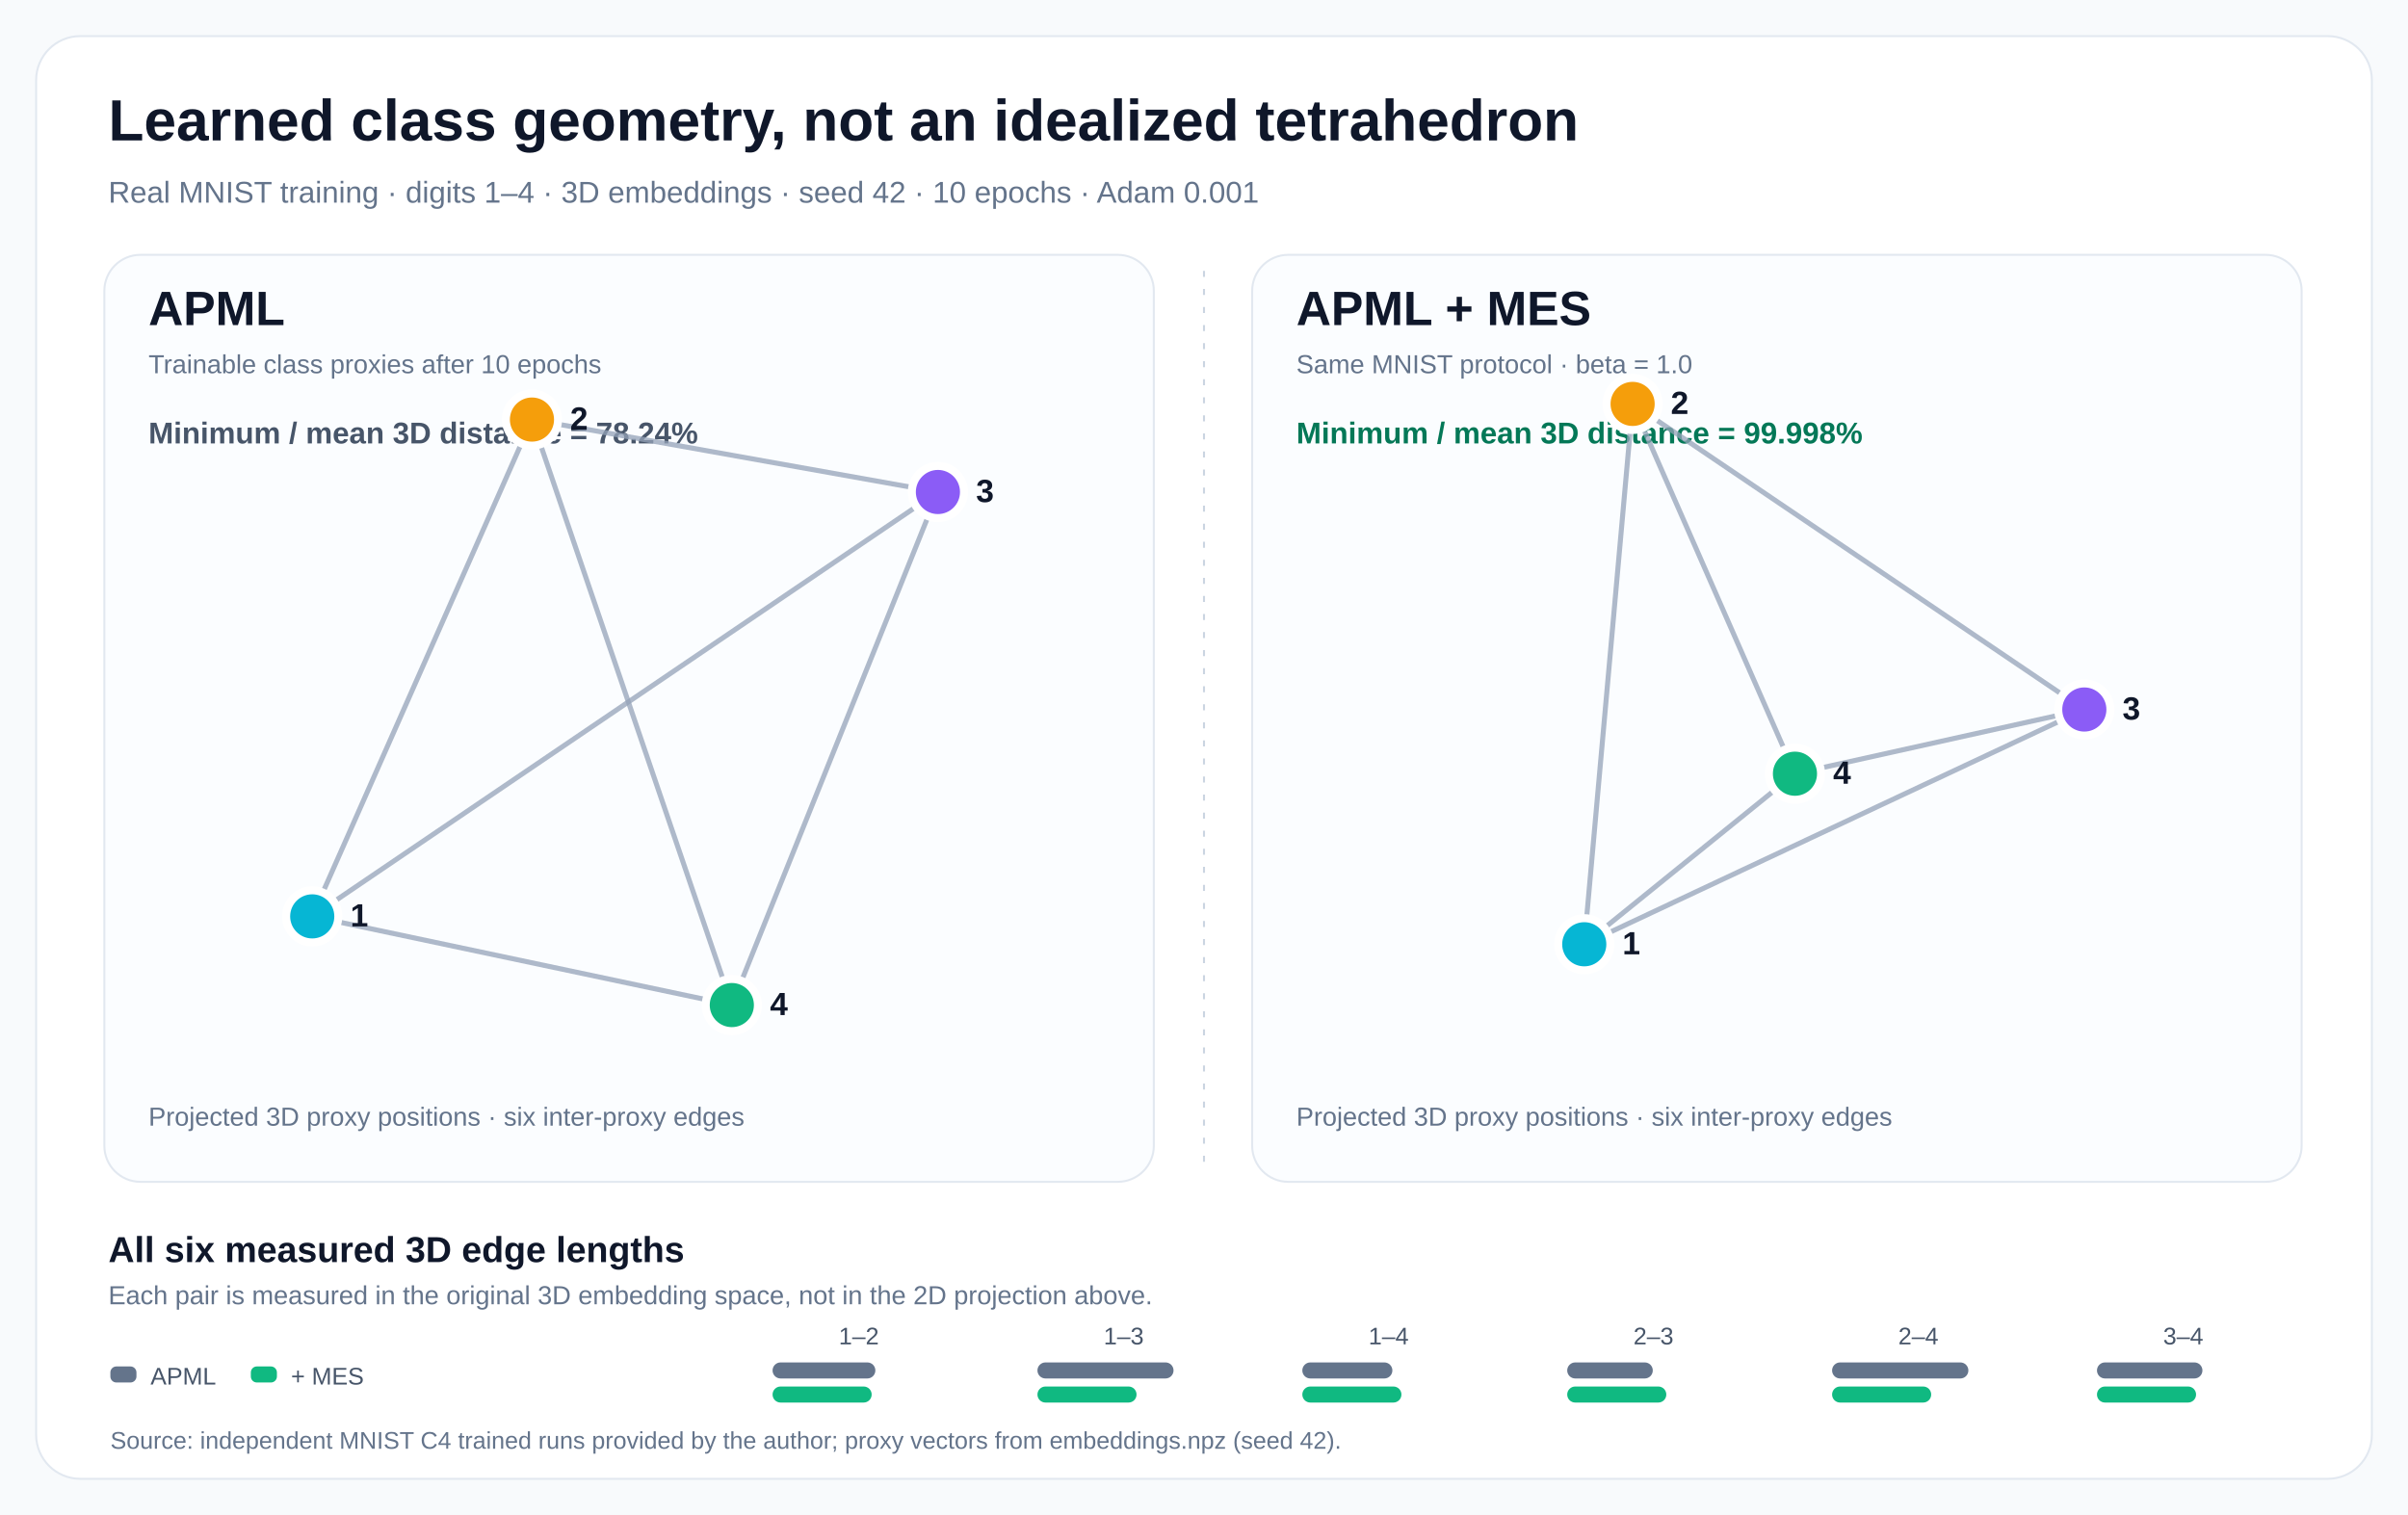
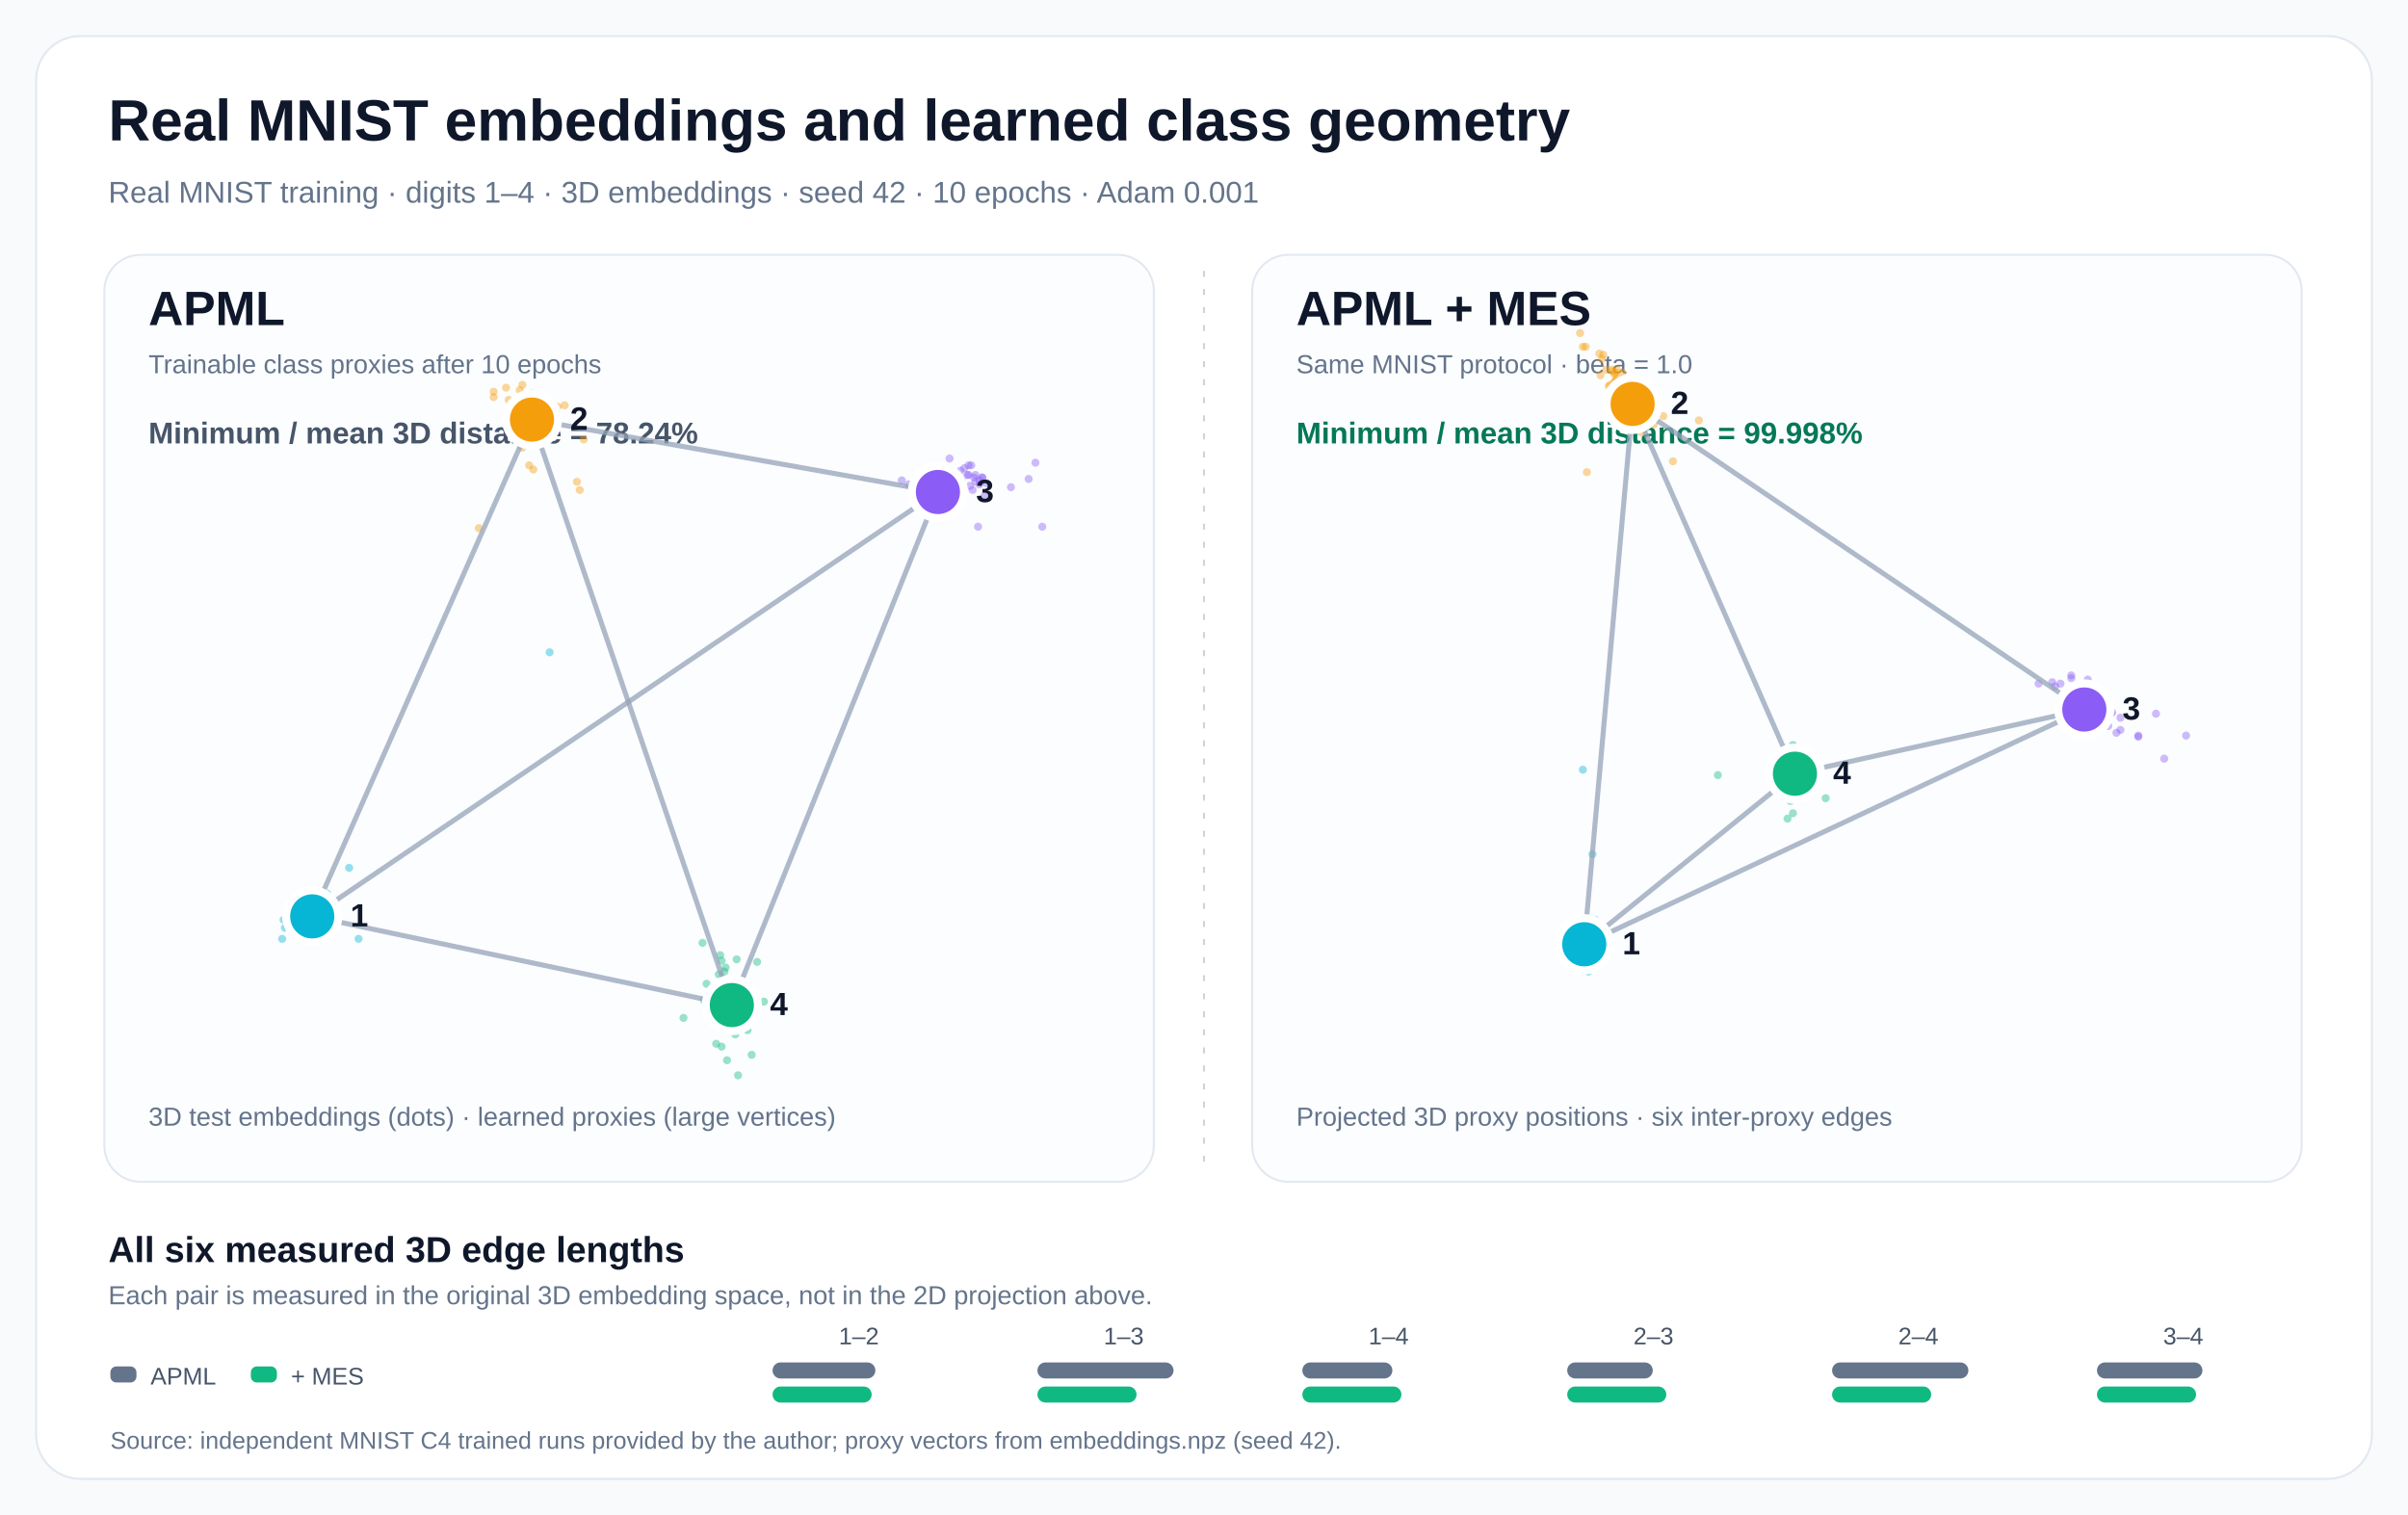
<svg xmlns="http://www.w3.org/2000/svg" viewBox="0 0 1200 755" role="img" aria-label="Real trained class-proxy geometry: APML versus APML plus MES on MNIST digits 1 to 4, seed 42">
  <rect width="1200" height="755" fill="#F8FAFC" />
  <rect x="18" y="18" width="1164" height="719" rx="22" fill="#FFFFFF" stroke="#E2E8F0" />
-   <text x="54" y="70" font-family="Arial,sans-serif" font-size="29" font-weight="700" fill="#0F172A">Learned class geometry, not an idealized tetrahedron</text>
+   <text x="54" y="70" font-family="Arial,sans-serif" font-size="29" font-weight="700" fill="#0F172A">Real MNIST embeddings and learned class geometry</text>
  <text x="54" y="101" font-family="Arial,sans-serif" font-size="15" fill="#64748B">Real MNIST training · digits 1–4 · 3D embeddings · seed 42 · 10 epochs · Adam 0.001</text>
  <rect x="52" y="127" width="523" height="462" rx="18" fill="#FBFDFF" stroke="#E2E8F0" />
  <text x="74" y="162" font-family="Arial,sans-serif" font-size="24" font-weight="700" fill="#0F172A">APML</text>
  <text x="74" y="186" font-family="Arial,sans-serif" font-size="13" fill="#64748B">Trainable class proxies after 10 epochs</text>
  <text x="74" y="221" font-family="Arial,sans-serif" font-size="15" font-weight="700" fill="#475569">Minimum / mean 3D distance = 78.24%</text>
+   <circle cx="157.0" cy="455.0" r="2.0" fill="#06B6D4" opacity=".42" />
+   <circle cx="151.5" cy="466.5" r="2.0" fill="#06B6D4" opacity=".42" />
+   <circle cx="155.6" cy="460.4" r="2.0" fill="#06B6D4" opacity=".42" />
+   <circle cx="159.7" cy="459.7" r="2.0" fill="#06B6D4" opacity=".42" />
+   <circle cx="154.9" cy="468.6" r="2.0" fill="#06B6D4" opacity=".42" />
+   <circle cx="151.5" cy="458.4" r="2.0" fill="#06B6D4" opacity=".42" />
+   <circle cx="154.2" cy="450.9" r="2.0" fill="#06B6D4" opacity=".42" />
+   <circle cx="142.0" cy="462.4" r="2.0" fill="#06B6D4" opacity=".42" />
+   <circle cx="161.7" cy="456.3" r="2.0" fill="#06B6D4" opacity=".42" />
+   <circle cx="162.4" cy="452.2" r="2.0" fill="#06B6D4" opacity=".42" />
+   <circle cx="152.9" cy="455.0" r="2.0" fill="#06B6D4" opacity=".42" />
+   <circle cx="149.5" cy="451.6" r="2.0" fill="#06B6D4" opacity=".42" />
+   <circle cx="151.5" cy="457.0" r="2.0" fill="#06B6D4" opacity=".42" />
+   <circle cx="158.3" cy="450.2" r="2.0" fill="#06B6D4" opacity=".42" />
+   <circle cx="153.6" cy="458.4" r="2.0" fill="#06B6D4" opacity=".42" />
+   <circle cx="152.2" cy="460.4" r="2.0" fill="#06B6D4" opacity=".42" />
+   <circle cx="273.9" cy="325.1" r="2.0" fill="#06B6D4" opacity=".42" />
+   <circle cx="153.6" cy="451.6" r="2.0" fill="#06B6D4" opacity=".42" />
+   <circle cx="156.3" cy="452.2" r="2.0" fill="#06B6D4" opacity=".42" />
+   <circle cx="146.8" cy="455.6" r="2.0" fill="#06B6D4" opacity=".42" />
+   <circle cx="151.5" cy="458.4" r="2.0" fill="#06B6D4" opacity=".42" />
+   <circle cx="160.4" cy="452.9" r="2.0" fill="#06B6D4" opacity=".42" />
+   <circle cx="143.4" cy="461.8" r="2.0" fill="#06B6D4" opacity=".42" />
+   <circle cx="149.5" cy="459.0" r="2.0" fill="#06B6D4" opacity=".42" />
+   <circle cx="174.0" cy="432.5" r="2.0" fill="#06B6D4" opacity=".42" />
+   <circle cx="152.2" cy="460.4" r="2.0" fill="#06B6D4" opacity=".42" />
+   <circle cx="163.1" cy="459.7" r="2.0" fill="#06B6D4" opacity=".42" />
+   <circle cx="155.6" cy="452.9" r="2.0" fill="#06B6D4" opacity=".42" />
+   <circle cx="140.6" cy="467.9" r="2.0" fill="#06B6D4" opacity=".42" />
+   <circle cx="144.7" cy="455.0" r="2.0" fill="#06B6D4" opacity=".42" />
+   <circle cx="152.9" cy="466.5" r="2.0" fill="#06B6D4" opacity=".42" />
+   <circle cx="158.3" cy="450.2" r="2.0" fill="#06B6D4" opacity=".42" />
+   <circle cx="141.3" cy="458.4" r="2.0" fill="#06B6D4" opacity=".42" />
+   <circle cx="151.5" cy="459.0" r="2.0" fill="#06B6D4" opacity=".42" />
+   <circle cx="157.0" cy="455.6" r="2.0" fill="#06B6D4" opacity=".42" />
+   <circle cx="150.8" cy="458.4" r="2.0" fill="#06B6D4" opacity=".42" />
+   <circle cx="156.3" cy="467.2" r="2.0" fill="#06B6D4" opacity=".42" />
+   <circle cx="157.6" cy="447.5" r="2.0" fill="#06B6D4" opacity=".42" />
+   <circle cx="151.5" cy="461.8" r="2.0" fill="#06B6D4" opacity=".42" />
+   <circle cx="158.3" cy="457.7" r="2.0" fill="#06B6D4" opacity=".42" />
+   <circle cx="161.0" cy="452.9" r="2.0" fill="#06B6D4" opacity=".42" />
+   <circle cx="164.4" cy="460.4" r="2.0" fill="#06B6D4" opacity=".42" />
+   <circle cx="156.3" cy="459.0" r="2.0" fill="#06B6D4" opacity=".42" />
+   <circle cx="163.1" cy="445.4" r="2.0" fill="#06B6D4" opacity=".42" />
+   <circle cx="178.7" cy="467.9" r="2.0" fill="#06B6D4" opacity=".42" />
+   <circle cx="154.9" cy="455.6" r="2.0" fill="#06B6D4" opacity=".42" />
+   <circle cx="161.0" cy="455.0" r="2.0" fill="#06B6D4" opacity=".42" />
+   <circle cx="158.3" cy="459.7" r="2.0" fill="#06B6D4" opacity=".42" />
+   <circle cx="148.8" cy="463.1" r="2.0" fill="#06B6D4" opacity=".42" />
+   <circle cx="156.3" cy="458.4" r="2.0" fill="#06B6D4" opacity=".42" />
+   <circle cx="146.8" cy="453.6" r="2.0" fill="#06B6D4" opacity=".42" />
+   <circle cx="161.7" cy="450.2" r="2.0" fill="#06B6D4" opacity=".42" />
+   <circle cx="162.4" cy="454.3" r="2.0" fill="#06B6D4" opacity=".42" />
+   <circle cx="167.8" cy="455.0" r="2.0" fill="#06B6D4" opacity=".42" />
+   <circle cx="157.6" cy="461.8" r="2.0" fill="#06B6D4" opacity=".42" />
+   <circle cx="263.0" cy="217.0" r="2.0" fill="#F59E0B" opacity=".42" />
+   <circle cx="258.3" cy="202.0" r="2.0" fill="#F59E0B" opacity=".42" />
+   <circle cx="269.8" cy="210.2" r="2.0" fill="#F59E0B" opacity=".42" />
+   <circle cx="260.3" cy="204.7" r="2.0" fill="#F59E0B" opacity=".42" />
+   <circle cx="269.8" cy="202.7" r="2.0" fill="#F59E0B" opacity=".42" />
+   <circle cx="270.5" cy="203.4" r="2.0" fill="#F59E0B" opacity=".42" />
+   <circle cx="253.5" cy="199.3" r="2.0" fill="#F59E0B" opacity=".42" />
+   <circle cx="265.8" cy="209.5" r="2.0" fill="#F59E0B" opacity=".42" />
+   <circle cx="266.4" cy="205.4" r="2.0" fill="#F59E0B" opacity=".42" />
+   <circle cx="269.8" cy="208.1" r="2.0" fill="#F59E0B" opacity=".42" />
+   <circle cx="278.0" cy="202.7" r="2.0" fill="#F59E0B" opacity=".42" />
+   <circle cx="272.6" cy="212.9" r="2.0" fill="#F59E0B" opacity=".42" />
+   <circle cx="267.8" cy="208.8" r="2.0" fill="#F59E0B" opacity=".42" />
+   <circle cx="259.0" cy="212.9" r="2.0" fill="#F59E0B" opacity=".42" />
+   <circle cx="263.7" cy="231.9" r="2.0" fill="#F59E0B" opacity=".42" />
+   <circle cx="265.1" cy="195.9" r="2.0" fill="#F59E0B" opacity=".42" />
+   <circle cx="260.3" cy="191.8" r="2.0" fill="#F59E0B" opacity=".42" />
+   <circle cx="269.2" cy="211.5" r="2.0" fill="#F59E0B" opacity=".42" />
+   <circle cx="252.2" cy="207.4" r="2.0" fill="#F59E0B" opacity=".42" />
+   <circle cx="267.1" cy="212.2" r="2.0" fill="#F59E0B" opacity=".42" />
+   <circle cx="268.5" cy="208.8" r="2.0" fill="#F59E0B" opacity=".42" />
+   <circle cx="275.3" cy="217.0" r="2.0" fill="#F59E0B" opacity=".42" />
+   <circle cx="261.7" cy="206.1" r="2.0" fill="#F59E0B" opacity=".42" />
+   <circle cx="290.9" cy="219.0" r="2.0" fill="#F59E0B" opacity=".42" />
+   <circle cx="270.5" cy="204.7" r="2.0" fill="#F59E0B" opacity=".42" />
+   <circle cx="260.3" cy="223.1" r="2.0" fill="#F59E0B" opacity=".42" />
+   <circle cx="271.9" cy="216.3" r="2.0" fill="#F59E0B" opacity=".42" />
+   <circle cx="238.6" cy="263.2" r="2.0" fill="#F59E0B" opacity=".42" />
+   <circle cx="265.1" cy="202.0" r="2.0" fill="#F59E0B" opacity=".42" />
+   <circle cx="269.2" cy="210.8" r="2.0" fill="#F59E0B" opacity=".42" />
+   <circle cx="273.2" cy="210.8" r="2.0" fill="#F59E0B" opacity=".42" />
+   <circle cx="257.6" cy="203.4" r="2.0" fill="#F59E0B" opacity=".42" />
+   <circle cx="287.5" cy="240.1" r="2.0" fill="#F59E0B" opacity=".42" />
+   <circle cx="259.6" cy="206.8" r="2.0" fill="#F59E0B" opacity=".42" />
+   <circle cx="263.7" cy="202.0" r="2.0" fill="#F59E0B" opacity=".42" />
+   <circle cx="267.8" cy="214.2" r="2.0" fill="#F59E0B" opacity=".42" />
+   <circle cx="253.5" cy="204.7" r="2.0" fill="#F59E0B" opacity=".42" />
+   <circle cx="267.8" cy="210.8" r="2.0" fill="#F59E0B" opacity=".42" />
+   <circle cx="270.5" cy="204.7" r="2.0" fill="#F59E0B" opacity=".42" />
+   <circle cx="268.5" cy="206.8" r="2.0" fill="#F59E0B" opacity=".42" />
+   <circle cx="246.0" cy="197.9" r="2.0" fill="#F59E0B" opacity=".42" />
+   <circle cx="265.1" cy="216.3" r="2.0" fill="#F59E0B" opacity=".42" />
+   <circle cx="259.6" cy="201.3" r="2.0" fill="#F59E0B" opacity=".42" />
+   <circle cx="267.1" cy="206.8" r="2.0" fill="#F59E0B" opacity=".42" />
+   <circle cx="261.7" cy="204.7" r="2.0" fill="#F59E0B" opacity=".42" />
+   <circle cx="281.4" cy="202.0" r="2.0" fill="#F59E0B" opacity=".42" />
+   <circle cx="261.0" cy="205.4" r="2.0" fill="#F59E0B" opacity=".42" />
+   <circle cx="288.9" cy="244.2" r="2.0" fill="#F59E0B" opacity=".42" />
+   <circle cx="259.0" cy="194.5" r="2.0" fill="#F59E0B" opacity=".42" />
+   <circle cx="246.0" cy="195.2" r="2.0" fill="#F59E0B" opacity=".42" />
+   <circle cx="252.2" cy="193.2" r="2.0" fill="#F59E0B" opacity=".42" />
+   <circle cx="263.0" cy="208.1" r="2.0" fill="#F59E0B" opacity=".42" />
+   <circle cx="256.9" cy="206.1" r="2.0" fill="#F59E0B" opacity=".42" />
+   <circle cx="265.8" cy="234.0" r="2.0" fill="#F59E0B" opacity=".42" />
+   <circle cx="269.2" cy="218.3" r="2.0" fill="#F59E0B" opacity=".42" />
+   <circle cx="474.5" cy="238.0" r="2.0" fill="#8B5CF6" opacity=".42" />
+   <circle cx="466.4" cy="241.4" r="2.0" fill="#8B5CF6" opacity=".42" />
+   <circle cx="473.2" cy="228.5" r="2.0" fill="#8B5CF6" opacity=".42" />
+   <circle cx="482.7" cy="236.7" r="2.0" fill="#8B5CF6" opacity=".42" />
+   <circle cx="461.6" cy="240.8" r="2.0" fill="#8B5CF6" opacity=".42" />
+   <circle cx="449.4" cy="239.4" r="2.0" fill="#8B5CF6" opacity=".42" />
+   <circle cx="475.9" cy="242.8" r="2.0" fill="#8B5CF6" opacity=".42" />
+   <circle cx="488.1" cy="239.4" r="2.0" fill="#8B5CF6" opacity=".42" />
+   <circle cx="471.1" cy="240.1" r="2.0" fill="#8B5CF6" opacity=".42" />
+   <circle cx="474.5" cy="244.2" r="2.0" fill="#8B5CF6" opacity=".42" />
+   <circle cx="479.3" cy="243.5" r="2.0" fill="#8B5CF6" opacity=".42" />
+   <circle cx="474.5" cy="244.8" r="2.0" fill="#8B5CF6" opacity=".42" />
+   <circle cx="480.6" cy="233.3" r="2.0" fill="#8B5CF6" opacity=".42" />
+   <circle cx="486.1" cy="240.1" r="2.0" fill="#8B5CF6" opacity=".42" />
+   <circle cx="484.0" cy="231.9" r="2.0" fill="#8B5CF6" opacity=".42" />
+   <circle cx="473.8" cy="244.8" r="2.0" fill="#8B5CF6" opacity=".42" />
+   <circle cx="471.1" cy="247.6" r="2.0" fill="#8B5CF6" opacity=".42" />
+   <circle cx="480.0" cy="245.5" r="2.0" fill="#8B5CF6" opacity=".42" />
+   <circle cx="467.0" cy="244.8" r="2.0" fill="#8B5CF6" opacity=".42" />
+   <circle cx="475.2" cy="242.1" r="2.0" fill="#8B5CF6" opacity=".42" />
+   <circle cx="474.5" cy="238.7" r="2.0" fill="#8B5CF6" opacity=".42" />
+   <circle cx="477.9" cy="240.8" r="2.0" fill="#8B5CF6" opacity=".42" />
+   <circle cx="484.7" cy="244.2" r="2.0" fill="#8B5CF6" opacity=".42" />
+   <circle cx="480.0" cy="242.8" r="2.0" fill="#8B5CF6" opacity=".42" />
+   <circle cx="475.2" cy="248.2" r="2.0" fill="#8B5CF6" opacity=".42" />
+   <circle cx="519.4" cy="262.5" r="2.0" fill="#8B5CF6" opacity=".42" />
+   <circle cx="478.6" cy="234.6" r="2.0" fill="#8B5CF6" opacity=".42" />
+   <circle cx="479.3" cy="239.4" r="2.0" fill="#8B5CF6" opacity=".42" />
+   <circle cx="512.6" cy="238.7" r="2.0" fill="#8B5CF6" opacity=".42" />
+   <circle cx="475.2" cy="244.8" r="2.0" fill="#8B5CF6" opacity=".42" />
+   <circle cx="487.4" cy="262.5" r="2.0" fill="#8B5CF6" opacity=".42" />
+   <circle cx="452.8" cy="241.4" r="2.0" fill="#8B5CF6" opacity=".42" />
+   <circle cx="475.9" cy="242.8" r="2.0" fill="#8B5CF6" opacity=".42" />
+   <circle cx="471.1" cy="243.5" r="2.0" fill="#8B5CF6" opacity=".42" />
+   <circle cx="476.6" cy="244.8" r="2.0" fill="#8B5CF6" opacity=".42" />
+   <circle cx="457.5" cy="247.6" r="2.0" fill="#8B5CF6" opacity=".42" />
+   <circle cx="490.8" cy="246.9" r="2.0" fill="#8B5CF6" opacity=".42" />
+   <circle cx="491.5" cy="240.8" r="2.0" fill="#8B5CF6" opacity=".42" />
+   <circle cx="486.1" cy="236.7" r="2.0" fill="#8B5CF6" opacity=".42" />
+   <circle cx="482.7" cy="231.9" r="2.0" fill="#8B5CF6" opacity=".42" />
+   <circle cx="489.5" cy="238.0" r="2.0" fill="#8B5CF6" opacity=".42" />
+   <circle cx="475.2" cy="243.5" r="2.0" fill="#8B5CF6" opacity=".42" />
+   <circle cx="485.4" cy="238.0" r="2.0" fill="#8B5CF6" opacity=".42" />
+   <circle cx="472.5" cy="240.8" r="2.0" fill="#8B5CF6" opacity=".42" />
+   <circle cx="516.0" cy="230.6" r="2.0" fill="#8B5CF6" opacity=".42" />
+   <circle cx="477.2" cy="240.1" r="2.0" fill="#8B5CF6" opacity=".42" />
+   <circle cx="488.1" cy="241.4" r="2.0" fill="#8B5CF6" opacity=".42" />
+   <circle cx="471.8" cy="248.2" r="2.0" fill="#8B5CF6" opacity=".42" />
+   <circle cx="483.4" cy="242.1" r="2.0" fill="#8B5CF6" opacity=".42" />
+   <circle cx="503.8" cy="242.8" r="2.0" fill="#8B5CF6" opacity=".42" />
+   <circle cx="477.9" cy="244.2" r="2.0" fill="#8B5CF6" opacity=".42" />
+   <circle cx="469.1" cy="236.0" r="2.0" fill="#8B5CF6" opacity=".42" />
+   <circle cx="482.0" cy="236.7" r="2.0" fill="#8B5CF6" opacity=".42" />
+   <circle cx="489.5" cy="238.0" r="2.0" fill="#8B5CF6" opacity=".42" />
+   <circle cx="479.3" cy="245.5" r="2.0" fill="#8B5CF6" opacity=".42" />
+   <circle cx="364.4" cy="505.3" r="2.0" fill="#10B981" opacity=".42" />
+   <circle cx="364.4" cy="510.7" r="2.0" fill="#10B981" opacity=".42" />
+   <circle cx="364.4" cy="506.0" r="2.0" fill="#10B981" opacity=".42" />
+   <circle cx="365.0" cy="494.4" r="2.0" fill="#10B981" opacity=".42" />
+   <circle cx="361.6" cy="506.0" r="2.0" fill="#10B981" opacity=".42" />
+   <circle cx="358.2" cy="499.2" r="2.0" fill="#10B981" opacity=".42" />
+   <circle cx="361.6" cy="482.2" r="2.0" fill="#10B981" opacity=".42" />
+   <circle cx="369.1" cy="512.1" r="2.0" fill="#10B981" opacity=".42" />
+   <circle cx="365.0" cy="506.6" r="2.0" fill="#10B981" opacity=".42" />
+   <circle cx="362.3" cy="512.1" r="2.0" fill="#10B981" opacity=".42" />
+   <circle cx="366.4" cy="515.5" r="2.0" fill="#10B981" opacity=".42" />
+   <circle cx="363.7" cy="511.4" r="2.0" fill="#10B981" opacity=".42" />
+   <circle cx="368.4" cy="506.0" r="2.0" fill="#10B981" opacity=".42" />
+   <circle cx="359.6" cy="521.6" r="2.0" fill="#10B981" opacity=".42" />
+   <circle cx="367.1" cy="499.8" r="2.0" fill="#10B981" opacity=".42" />
+   <circle cx="361.0" cy="501.9" r="2.0" fill="#10B981" opacity=".42" />
+   <circle cx="372.5" cy="513.4" r="2.0" fill="#10B981" opacity=".42" />
+   <circle cx="360.3" cy="492.4" r="2.0" fill="#10B981" opacity=".42" />
+   <circle cx="361.0" cy="489.6" r="2.0" fill="#10B981" opacity=".42" />
+   <circle cx="363.7" cy="502.6" r="2.0" fill="#10B981" opacity=".42" />
+   <circle cx="370.5" cy="506.0" r="2.0" fill="#10B981" opacity=".42" />
+   <circle cx="366.4" cy="513.4" r="2.0" fill="#10B981" opacity=".42" />
+   <circle cx="363.7" cy="504.6" r="2.0" fill="#10B981" opacity=".42" />
+   <circle cx="365.7" cy="499.8" r="2.0" fill="#10B981" opacity=".42" />
+   <circle cx="356.9" cy="520.2" r="2.0" fill="#10B981" opacity=".42" />
+   <circle cx="369.1" cy="507.3" r="2.0" fill="#10B981" opacity=".42" />
+   <circle cx="367.8" cy="506.6" r="2.0" fill="#10B981" opacity=".42" />
+   <circle cx="356.9" cy="508.0" r="2.0" fill="#10B981" opacity=".42" />
+   <circle cx="359.6" cy="478.8" r="2.0" fill="#10B981" opacity=".42" />
+   <circle cx="366.4" cy="507.3" r="2.0" fill="#10B981" opacity=".42" />
+   <circle cx="350.1" cy="469.9" r="2.0" fill="#10B981" opacity=".42" />
+   <circle cx="358.2" cy="485.6" r="2.0" fill="#10B981" opacity=".42" />
+   <circle cx="362.3" cy="496.4" r="2.0" fill="#10B981" opacity=".42" />
+   <circle cx="361.6" cy="501.2" r="2.0" fill="#10B981" opacity=".42" />
+   <circle cx="365.7" cy="500.5" r="2.0" fill="#10B981" opacity=".42" />
+   <circle cx="358.9" cy="476.0" r="2.0" fill="#10B981" opacity=".42" />
+   <circle cx="377.3" cy="479.4" r="2.0" fill="#10B981" opacity=".42" />
+   <circle cx="365.0" cy="500.5" r="2.0" fill="#10B981" opacity=".42" />
+   <circle cx="352.1" cy="490.3" r="2.0" fill="#10B981" opacity=".42" />
+   <circle cx="367.8" cy="535.9" r="2.0" fill="#10B981" opacity=".42" />
+   <circle cx="366.4" cy="512.1" r="2.0" fill="#10B981" opacity=".42" />
+   <circle cx="360.3" cy="496.4" r="2.0" fill="#10B981" opacity=".42" />
+   <circle cx="340.6" cy="507.3" r="2.0" fill="#10B981" opacity=".42" />
+   <circle cx="368.4" cy="511.4" r="2.0" fill="#10B981" opacity=".42" />
+   <circle cx="350.8" cy="498.5" r="2.0" fill="#10B981" opacity=".42" />
+   <circle cx="367.1" cy="478.1" r="2.0" fill="#10B981" opacity=".42" />
+   <circle cx="361.0" cy="484.2" r="2.0" fill="#10B981" opacity=".42" />
+   <circle cx="365.7" cy="500.5" r="2.0" fill="#10B981" opacity=".42" />
+   <circle cx="363.7" cy="504.6" r="2.0" fill="#10B981" opacity=".42" />
+   <circle cx="365.7" cy="510.0" r="2.0" fill="#10B981" opacity=".42" />
+   <circle cx="366.4" cy="496.4" r="2.0" fill="#10B981" opacity=".42" />
+   <circle cx="380.7" cy="499.2" r="2.0" fill="#10B981" opacity=".42" />
+   <circle cx="374.6" cy="525.7" r="2.0" fill="#10B981" opacity=".42" />
+   <circle cx="368.4" cy="499.2" r="2.0" fill="#10B981" opacity=".42" />
+   <circle cx="362.3" cy="528.4" r="2.0" fill="#10B981" opacity=".42" />
  <path d="M155.6 456.7 L265.1 209.1" stroke="#94A3B8" stroke-width="2.5" stroke-opacity=".75" />
  <path d="M155.6 456.7 L467.4 245.2" stroke="#94A3B8" stroke-width="2.5" stroke-opacity=".75" />
  <path d="M155.6 456.7 L364.7 500.9" stroke="#94A3B8" stroke-width="2.5" stroke-opacity=".75" />
  <path d="M265.1 209.1 L467.4 245.2" stroke="#94A3B8" stroke-width="2.5" stroke-opacity=".75" />
  <path d="M265.1 209.1 L364.7 500.9" stroke="#94A3B8" stroke-width="2.5" stroke-opacity=".75" />
  <path d="M467.4 245.2 L364.7 500.9" stroke="#94A3B8" stroke-width="2.5" stroke-opacity=".75" />
  <circle cx="155.6" cy="456.7" r="13" fill="#06B6D4" stroke="#FFF" stroke-width="4" />
  <text x="174.6" y="461.7" font-family="Arial,sans-serif" font-size="16" font-weight="700" fill="#0F172A">1</text>
  <circle cx="265.1" cy="209.1" r="13" fill="#F59E0B" stroke="#FFF" stroke-width="4" />
  <text x="284.1" y="214.1" font-family="Arial,sans-serif" font-size="16" font-weight="700" fill="#0F172A">2</text>
  <circle cx="467.4" cy="245.2" r="13" fill="#8B5CF6" stroke="#FFF" stroke-width="4" />
  <text x="486.4" y="250.2" font-family="Arial,sans-serif" font-size="16" font-weight="700" fill="#0F172A">3</text>
  <circle cx="364.7" cy="500.9" r="13" fill="#10B981" stroke="#FFF" stroke-width="4" />
  <text x="383.7" y="505.9" font-family="Arial,sans-serif" font-size="16" font-weight="700" fill="#0F172A">4</text>
-   <text x="74" y="561" font-family="Arial,sans-serif" font-size="13" fill="#64748B">Projected 3D proxy positions · six inter-proxy edges</text>
+   <text x="74" y="561" font-family="Arial,sans-serif" font-size="13" fill="#64748B">3D test embeddings (dots) · learned proxies (large vertices)</text>
  <rect x="624" y="127" width="523" height="462" rx="18" fill="#FBFDFF" stroke="#E2E8F0" />
  <text x="646" y="162" font-family="Arial,sans-serif" font-size="24" font-weight="700" fill="#0F172A">APML + MES</text>
  <text x="646" y="186" font-family="Arial,sans-serif" font-size="13" fill="#64748B">Same MNIST protocol · beta = 1.0</text>
  <text x="646" y="221" font-family="Arial,sans-serif" font-size="15" font-weight="700" fill="#047857">Minimum / mean 3D distance = 99.998%</text>
+   <circle cx="790.8" cy="465.8" r="2.0" fill="#06B6D4" opacity=".42" />
+   <circle cx="790.2" cy="472.0" r="2.0" fill="#06B6D4" opacity=".42" />
+   <circle cx="786.8" cy="468.6" r="2.0" fill="#06B6D4" opacity=".42" />
+   <circle cx="792.2" cy="467.9" r="2.0" fill="#06B6D4" opacity=".42" />
+   <circle cx="788.1" cy="469.9" r="2.0" fill="#06B6D4" opacity=".42" />
+   <circle cx="788.8" cy="469.2" r="2.0" fill="#06B6D4" opacity=".42" />
+   <circle cx="787.4" cy="465.8" r="2.0" fill="#06B6D4" opacity=".42" />
+   <circle cx="787.4" cy="476.7" r="2.0" fill="#06B6D4" opacity=".42" />
+   <circle cx="792.2" cy="465.2" r="2.0" fill="#06B6D4" opacity=".42" />
+   <circle cx="791.5" cy="465.2" r="2.0" fill="#06B6D4" opacity=".42" />
+   <circle cx="790.8" cy="469.9" r="2.0" fill="#06B6D4" opacity=".42" />
+   <circle cx="784.7" cy="472.6" r="2.0" fill="#06B6D4" opacity=".42" />
+   <circle cx="787.4" cy="472.0" r="2.0" fill="#06B6D4" opacity=".42" />
+   <circle cx="783.4" cy="477.4" r="2.0" fill="#06B6D4" opacity=".42" />
+   <circle cx="790.2" cy="467.9" r="2.0" fill="#06B6D4" opacity=".42" />
+   <circle cx="785.4" cy="476.0" r="2.0" fill="#06B6D4" opacity=".42" />
+   <circle cx="788.8" cy="383.6" r="2.0" fill="#06B6D4" opacity=".42" />
+   <circle cx="787.4" cy="467.2" r="2.0" fill="#06B6D4" opacity=".42" />
+   <circle cx="790.2" cy="465.2" r="2.0" fill="#06B6D4" opacity=".42" />
+   <circle cx="789.5" cy="475.4" r="2.0" fill="#06B6D4" opacity=".42" />
+   <circle cx="784.7" cy="476.0" r="2.0" fill="#06B6D4" opacity=".42" />
+   <circle cx="791.5" cy="465.8" r="2.0" fill="#06B6D4" opacity=".42" />
+   <circle cx="787.4" cy="467.2" r="2.0" fill="#06B6D4" opacity=".42" />
+   <circle cx="789.5" cy="471.3" r="2.0" fill="#06B6D4" opacity=".42" />
+   <circle cx="793.6" cy="425.7" r="2.0" fill="#06B6D4" opacity=".42" />
+   <circle cx="790.2" cy="474.7" r="2.0" fill="#06B6D4" opacity=".42" />
+   <circle cx="792.2" cy="471.3" r="2.0" fill="#06B6D4" opacity=".42" />
+   <circle cx="790.2" cy="464.5" r="2.0" fill="#06B6D4" opacity=".42" />
+   <circle cx="785.4" cy="477.4" r="2.0" fill="#06B6D4" opacity=".42" />
+   <circle cx="786.8" cy="473.3" r="2.0" fill="#06B6D4" opacity=".42" />
+   <circle cx="786.8" cy="475.4" r="2.0" fill="#06B6D4" opacity=".42" />
+   <circle cx="788.1" cy="472.6" r="2.0" fill="#06B6D4" opacity=".42" />
+   <circle cx="781.3" cy="473.3" r="2.0" fill="#06B6D4" opacity=".42" />
+   <circle cx="788.8" cy="474.0" r="2.0" fill="#06B6D4" opacity=".42" />
+   <circle cx="790.2" cy="463.8" r="2.0" fill="#06B6D4" opacity=".42" />
+   <circle cx="786.8" cy="471.3" r="2.0" fill="#06B6D4" opacity=".42" />
+   <circle cx="791.5" cy="484.2" r="2.0" fill="#06B6D4" opacity=".42" />
+   <circle cx="791.5" cy="464.5" r="2.0" fill="#06B6D4" opacity=".42" />
+   <circle cx="787.4" cy="475.4" r="2.0" fill="#06B6D4" opacity=".42" />
+   <circle cx="790.2" cy="477.4" r="2.0" fill="#06B6D4" opacity=".42" />
+   <circle cx="786.1" cy="465.8" r="2.0" fill="#06B6D4" opacity=".42" />
+   <circle cx="787.4" cy="473.3" r="2.0" fill="#06B6D4" opacity=".42" />
+   <circle cx="792.2" cy="471.3" r="2.0" fill="#06B6D4" opacity=".42" />
+   <circle cx="791.5" cy="461.8" r="2.0" fill="#06B6D4" opacity=".42" />
+   <circle cx="801.7" cy="467.9" r="2.0" fill="#06B6D4" opacity=".42" />
+   <circle cx="788.1" cy="469.2" r="2.0" fill="#06B6D4" opacity=".42" />
+   <circle cx="792.9" cy="470.6" r="2.0" fill="#06B6D4" opacity=".42" />
+   <circle cx="788.8" cy="474.0" r="2.0" fill="#06B6D4" opacity=".42" />
+   <circle cx="786.8" cy="472.6" r="2.0" fill="#06B6D4" opacity=".42" />
+   <circle cx="788.1" cy="467.9" r="2.0" fill="#06B6D4" opacity=".42" />
+   <circle cx="785.4" cy="470.6" r="2.0" fill="#06B6D4" opacity=".42" />
+   <circle cx="794.9" cy="458.4" r="2.0" fill="#06B6D4" opacity=".42" />
+   <circle cx="792.2" cy="468.6" r="2.0" fill="#06B6D4" opacity=".42" />
+   <circle cx="795.6" cy="472.0" r="2.0" fill="#06B6D4" opacity=".42" />
+   <circle cx="790.2" cy="472.0" r="2.0" fill="#06B6D4" opacity=".42" />
+   <circle cx="809.2" cy="197.9" r="2.0" fill="#F59E0B" opacity=".42" />
+   <circle cx="798.3" cy="178.9" r="2.0" fill="#F59E0B" opacity=".42" />
+   <circle cx="812.6" cy="200.0" r="2.0" fill="#F59E0B" opacity=".42" />
+   <circle cx="814.0" cy="194.5" r="2.0" fill="#F59E0B" opacity=".42" />
+   <circle cx="812.6" cy="195.9" r="2.0" fill="#F59E0B" opacity=".42" />
+   <circle cx="808.5" cy="185.7" r="2.0" fill="#F59E0B" opacity=".42" />
+   <circle cx="788.8" cy="172.8" r="2.0" fill="#F59E0B" opacity=".42" />
+   <circle cx="814.0" cy="201.3" r="2.0" fill="#F59E0B" opacity=".42" />
+   <circle cx="816.0" cy="195.9" r="2.0" fill="#F59E0B" opacity=".42" />
+   <circle cx="824.2" cy="207.4" r="2.0" fill="#F59E0B" opacity=".42" />
+   <circle cx="821.4" cy="192.5" r="2.0" fill="#F59E0B" opacity=".42" />
+   <circle cx="820.1" cy="201.3" r="2.0" fill="#F59E0B" opacity=".42" />
+   <circle cx="815.3" cy="193.8" r="2.0" fill="#F59E0B" opacity=".42" />
+   <circle cx="801.7" cy="192.5" r="2.0" fill="#F59E0B" opacity=".42" />
+   <circle cx="824.2" cy="211.5" r="2.0" fill="#F59E0B" opacity=".42" />
+   <circle cx="810.6" cy="192.5" r="2.0" fill="#F59E0B" opacity=".42" />
+   <circle cx="787.4" cy="166.0" r="2.0" fill="#F59E0B" opacity=".42" />
+   <circle cx="814.0" cy="197.9" r="2.0" fill="#F59E0B" opacity=".42" />
+   <circle cx="803.1" cy="184.3" r="2.0" fill="#F59E0B" opacity=".42" />
+   <circle cx="814.6" cy="197.9" r="2.0" fill="#F59E0B" opacity=".42" />
+   <circle cx="818.0" cy="200.6" r="2.0" fill="#F59E0B" opacity=".42" />
+   <circle cx="819.4" cy="204.0" r="2.0" fill="#F59E0B" opacity=".42" />
+   <circle cx="813.3" cy="191.8" r="2.0" fill="#F59E0B" opacity=".42" />
+   <circle cx="824.8" cy="207.4" r="2.0" fill="#F59E0B" opacity=".42" />
+   <circle cx="810.6" cy="189.1" r="2.0" fill="#F59E0B" opacity=".42" />
+   <circle cx="817.4" cy="208.8" r="2.0" fill="#F59E0B" opacity=".42" />
+   <circle cx="812.6" cy="193.2" r="2.0" fill="#F59E0B" opacity=".42" />
+   <circle cx="790.8" cy="235.3" r="2.0" fill="#F59E0B" opacity=".42" />
+   <circle cx="807.8" cy="191.1" r="2.0" fill="#F59E0B" opacity=".42" />
+   <circle cx="813.3" cy="204.7" r="2.0" fill="#F59E0B" opacity=".42" />
+   <circle cx="828.9" cy="207.4" r="2.0" fill="#F59E0B" opacity=".42" />
+   <circle cx="815.3" cy="199.3" r="2.0" fill="#F59E0B" opacity=".42" />
+   <circle cx="822.8" cy="210.8" r="2.0" fill="#F59E0B" opacity=".42" />
+   <circle cx="797.0" cy="176.2" r="2.0" fill="#F59E0B" opacity=".42" />
+   <circle cx="804.4" cy="186.4" r="2.0" fill="#F59E0B" opacity=".42" />
+   <circle cx="816.0" cy="199.3" r="2.0" fill="#F59E0B" opacity=".42" />
+   <circle cx="797.6" cy="187.0" r="2.0" fill="#F59E0B" opacity=".42" />
+   <circle cx="813.3" cy="196.6" r="2.0" fill="#F59E0B" opacity=".42" />
+   <circle cx="811.9" cy="191.8" r="2.0" fill="#F59E0B" opacity=".42" />
+   <circle cx="815.3" cy="194.5" r="2.0" fill="#F59E0B" opacity=".42" />
+   <circle cx="800.4" cy="184.3" r="2.0" fill="#F59E0B" opacity=".42" />
+   <circle cx="804.4" cy="190.4" r="2.0" fill="#F59E0B" opacity=".42" />
+   <circle cx="803.8" cy="185.0" r="2.0" fill="#F59E0B" opacity=".42" />
+   <circle cx="818.0" cy="197.9" r="2.0" fill="#F59E0B" opacity=".42" />
+   <circle cx="802.4" cy="191.8" r="2.0" fill="#F59E0B" opacity=".42" />
+   <circle cx="846.6" cy="209.5" r="2.0" fill="#F59E0B" opacity=".42" />
+   <circle cx="805.1" cy="185.7" r="2.0" fill="#F59E0B" opacity=".42" />
+   <circle cx="833.7" cy="229.9" r="2.0" fill="#F59E0B" opacity=".42" />
+   <circle cx="799.0" cy="176.8" r="2.0" fill="#F59E0B" opacity=".42" />
+   <circle cx="790.2" cy="172.8" r="2.0" fill="#F59E0B" opacity=".42" />
+   <circle cx="805.8" cy="184.3" r="2.0" fill="#F59E0B" opacity=".42" />
+   <circle cx="805.8" cy="188.4" r="2.0" fill="#F59E0B" opacity=".42" />
+   <circle cx="805.1" cy="189.8" r="2.0" fill="#F59E0B" opacity=".42" />
+   <circle cx="818.0" cy="215.6" r="2.0" fill="#F59E0B" opacity=".42" />
+   <circle cx="816.0" cy="207.4" r="2.0" fill="#F59E0B" opacity=".42" />
+   <circle cx="1041.1" cy="345.5" r="2.0" fill="#8B5CF6" opacity=".42" />
+   <circle cx="1026.8" cy="340.7" r="2.0" fill="#8B5CF6" opacity=".42" />
+   <circle cx="1074.4" cy="355.7" r="2.0" fill="#8B5CF6" opacity=".42" />
+   <circle cx="1041.1" cy="349.6" r="2.0" fill="#8B5CF6" opacity=".42" />
+   <circle cx="1032.2" cy="338.0" r="2.0" fill="#8B5CF6" opacity=".42" />
+   <circle cx="1022.7" cy="340.0" r="2.0" fill="#8B5CF6" opacity=".42" />
+   <circle cx="1030.2" cy="348.2" r="2.0" fill="#8B5CF6" opacity=".42" />
+   <circle cx="1044.5" cy="351.6" r="2.0" fill="#8B5CF6" opacity=".42" />
+   <circle cx="1037.0" cy="344.8" r="2.0" fill="#8B5CF6" opacity=".42" />
+   <circle cx="1032.9" cy="349.6" r="2.0" fill="#8B5CF6" opacity=".42" />
+   <circle cx="1049.2" cy="351.6" r="2.0" fill="#8B5CF6" opacity=".42" />
+   <circle cx="1045.2" cy="355.0" r="2.0" fill="#8B5CF6" opacity=".42" />
+   <circle cx="1040.4" cy="338.7" r="2.0" fill="#8B5CF6" opacity=".42" />
+   <circle cx="1047.9" cy="355.0" r="2.0" fill="#8B5CF6" opacity=".42" />
+   <circle cx="1037.7" cy="346.8" r="2.0" fill="#8B5CF6" opacity=".42" />
+   <circle cx="1028.8" cy="345.5" r="2.0" fill="#8B5CF6" opacity=".42" />
+   <circle cx="1030.2" cy="348.9" r="2.0" fill="#8B5CF6" opacity=".42" />
+   <circle cx="1052.0" cy="355.7" r="2.0" fill="#8B5CF6" opacity=".42" />
+   <circle cx="1041.8" cy="346.8" r="2.0" fill="#8B5CF6" opacity=".42" />
+   <circle cx="1040.4" cy="344.8" r="2.0" fill="#8B5CF6" opacity=".42" />
+   <circle cx="1050.6" cy="349.6" r="2.0" fill="#8B5CF6" opacity=".42" />
+   <circle cx="1047.2" cy="352.3" r="2.0" fill="#8B5CF6" opacity=".42" />
+   <circle cx="1043.8" cy="352.3" r="2.0" fill="#8B5CF6" opacity=".42" />
+   <circle cx="1045.8" cy="353.6" r="2.0" fill="#8B5CF6" opacity=".42" />
+   <circle cx="1041.8" cy="353.6" r="2.0" fill="#8B5CF6" opacity=".42" />
+   <circle cx="1078.5" cy="378.1" r="2.0" fill="#8B5CF6" opacity=".42" />
+   <circle cx="1032.2" cy="336.6" r="2.0" fill="#8B5CF6" opacity=".42" />
+   <circle cx="1039.7" cy="345.5" r="2.0" fill="#8B5CF6" opacity=".42" />
+   <circle cx="1065.6" cy="367.2" r="2.0" fill="#8B5CF6" opacity=".42" />
+   <circle cx="1037.7" cy="348.9" r="2.0" fill="#8B5CF6" opacity=".42" />
+   <circle cx="1054.7" cy="365.2" r="2.0" fill="#8B5CF6" opacity=".42" />
+   <circle cx="1024.1" cy="342.1" r="2.0" fill="#8B5CF6" opacity=".42" />
+   <circle cx="1042.4" cy="350.2" r="2.0" fill="#8B5CF6" opacity=".42" />
+   <circle cx="1041.8" cy="349.6" r="2.0" fill="#8B5CF6" opacity=".42" />
+   <circle cx="1037.0" cy="348.9" r="2.0" fill="#8B5CF6" opacity=".42" />
+   <circle cx="1015.9" cy="340.7" r="2.0" fill="#8B5CF6" opacity=".42" />
+   <circle cx="1056.7" cy="363.8" r="2.0" fill="#8B5CF6" opacity=".42" />
+   <circle cx="1050.6" cy="361.8" r="2.0" fill="#8B5CF6" opacity=".42" />
+   <circle cx="1047.2" cy="353.0" r="2.0" fill="#8B5CF6" opacity=".42" />
+   <circle cx="1041.1" cy="348.2" r="2.0" fill="#8B5CF6" opacity=".42" />
+   <circle cx="1035.0" cy="347.5" r="2.0" fill="#8B5CF6" opacity=".42" />
+   <circle cx="1042.4" cy="351.6" r="2.0" fill="#8B5CF6" opacity=".42" />
+   <circle cx="1043.1" cy="351.6" r="2.0" fill="#8B5CF6" opacity=".42" />
+   <circle cx="1040.4" cy="347.5" r="2.0" fill="#8B5CF6" opacity=".42" />
+   <circle cx="1089.4" cy="366.6" r="2.0" fill="#8B5CF6" opacity=".42" />
+   <circle cx="1039.7" cy="345.5" r="2.0" fill="#8B5CF6" opacity=".42" />
+   <circle cx="1056.7" cy="357.7" r="2.0" fill="#8B5CF6" opacity=".42" />
+   <circle cx="1045.8" cy="355.7" r="2.0" fill="#8B5CF6" opacity=".42" />
+   <circle cx="1052.6" cy="355.0" r="2.0" fill="#8B5CF6" opacity=".42" />
+   <circle cx="1065.6" cy="366.6" r="2.0" fill="#8B5CF6" opacity=".42" />
+   <circle cx="1041.1" cy="354.3" r="2.0" fill="#8B5CF6" opacity=".42" />
+   <circle cx="1036.3" cy="343.4" r="2.0" fill="#8B5CF6" opacity=".42" />
+   <circle cx="1039.7" cy="348.2" r="2.0" fill="#8B5CF6" opacity=".42" />
+   <circle cx="1047.2" cy="353.0" r="2.0" fill="#8B5CF6" opacity=".42" />
+   <circle cx="1048.6" cy="359.1" r="2.0" fill="#8B5CF6" opacity=".42" />
+   <circle cx="892.2" cy="384.2" r="2.0" fill="#10B981" opacity=".42" />
+   <circle cx="895.6" cy="392.4" r="2.0" fill="#10B981" opacity=".42" />
+   <circle cx="892.2" cy="386.3" r="2.0" fill="#10B981" opacity=".42" />
+   <circle cx="889.4" cy="380.8" r="2.0" fill="#10B981" opacity=".42" />
+   <circle cx="896.2" cy="391.0" r="2.0" fill="#10B981" opacity=".42" />
+   <circle cx="894.9" cy="394.4" r="2.0" fill="#10B981" opacity=".42" />
+   <circle cx="897.6" cy="387.0" r="2.0" fill="#10B981" opacity=".42" />
+   <circle cx="892.8" cy="389.7" r="2.0" fill="#10B981" opacity=".42" />
+   <circle cx="895.6" cy="391.0" r="2.0" fill="#10B981" opacity=".42" />
+   <circle cx="886.0" cy="385.6" r="2.0" fill="#10B981" opacity=".42" />
+   <circle cx="893.5" cy="392.4" r="2.0" fill="#10B981" opacity=".42" />
+   <circle cx="887.4" cy="379.5" r="2.0" fill="#10B981" opacity=".42" />
+   <circle cx="894.2" cy="384.2" r="2.0" fill="#10B981" opacity=".42" />
+   <circle cx="891.5" cy="392.4" r="2.0" fill="#10B981" opacity=".42" />
+   <circle cx="893.5" cy="393.1" r="2.0" fill="#10B981" opacity=".42" />
+   <circle cx="892.2" cy="387.0" r="2.0" fill="#10B981" opacity=".42" />
+   <circle cx="899.6" cy="390.4" r="2.0" fill="#10B981" opacity=".42" />
+   <circle cx="886.7" cy="378.8" r="2.0" fill="#10B981" opacity=".42" />
+   <circle cx="887.4" cy="378.8" r="2.0" fill="#10B981" opacity=".42" />
+   <circle cx="892.2" cy="385.6" r="2.0" fill="#10B981" opacity=".42" />
+   <circle cx="900.3" cy="391.7" r="2.0" fill="#10B981" opacity=".42" />
+   <circle cx="894.2" cy="389.0" r="2.0" fill="#10B981" opacity=".42" />
+   <circle cx="894.2" cy="389.0" r="2.0" fill="#10B981" opacity=".42" />
+   <circle cx="894.9" cy="391.0" r="2.0" fill="#10B981" opacity=".42" />
+   <circle cx="886.7" cy="395.1" r="2.0" fill="#10B981" opacity=".42" />
+   <circle cx="892.2" cy="382.9" r="2.0" fill="#10B981" opacity=".42" />
+   <circle cx="895.6" cy="387.0" r="2.0" fill="#10B981" opacity=".42" />
+   <circle cx="889.4" cy="391.0" r="2.0" fill="#10B981" opacity=".42" />
+   <circle cx="892.8" cy="379.5" r="2.0" fill="#10B981" opacity=".42" />
+   <circle cx="895.6" cy="391.7" r="2.0" fill="#10B981" opacity=".42" />
+   <circle cx="886.7" cy="379.5" r="2.0" fill="#10B981" opacity=".42" />
+   <circle cx="892.8" cy="382.9" r="2.0" fill="#10B981" opacity=".42" />
+   <circle cx="896.2" cy="382.2" r="2.0" fill="#10B981" opacity=".42" />
+   <circle cx="894.9" cy="389.7" r="2.0" fill="#10B981" opacity=".42" />
+   <circle cx="893.5" cy="382.2" r="2.0" fill="#10B981" opacity=".42" />
+   <circle cx="888.1" cy="378.1" r="2.0" fill="#10B981" opacity=".42" />
+   <circle cx="893.5" cy="371.3" r="2.0" fill="#10B981" opacity=".42" />
+   <circle cx="898.3" cy="390.4" r="2.0" fill="#10B981" opacity=".42" />
+   <circle cx="888.1" cy="383.6" r="2.0" fill="#10B981" opacity=".42" />
+   <circle cx="892.2" cy="399.2" r="2.0" fill="#10B981" opacity=".42" />
+   <circle cx="894.9" cy="390.4" r="2.0" fill="#10B981" opacity=".42" />
+   <circle cx="894.9" cy="390.4" r="2.0" fill="#10B981" opacity=".42" />
+   <circle cx="893.5" cy="405.3" r="2.0" fill="#10B981" opacity=".42" />
+   <circle cx="894.2" cy="379.5" r="2.0" fill="#10B981" opacity=".42" />
+   <circle cx="856.1" cy="386.3" r="2.0" fill="#10B981" opacity=".42" />
+   <circle cx="895.6" cy="387.0" r="2.0" fill="#10B981" opacity=".42" />
+   <circle cx="894.9" cy="384.9" r="2.0" fill="#10B981" opacity=".42" />
+   <circle cx="896.2" cy="387.0" r="2.0" fill="#10B981" opacity=".42" />
+   <circle cx="895.6" cy="391.0" r="2.0" fill="#10B981" opacity=".42" />
+   <circle cx="893.5" cy="382.9" r="2.0" fill="#10B981" opacity=".42" />
+   <circle cx="896.2" cy="380.8" r="2.0" fill="#10B981" opacity=".42" />
+   <circle cx="909.8" cy="397.8" r="2.0" fill="#10B981" opacity=".42" />
+   <circle cx="899.6" cy="394.4" r="2.0" fill="#10B981" opacity=".42" />
+   <circle cx="890.8" cy="408.0" r="2.0" fill="#10B981" opacity=".42" />
+   <circle cx="894.2" cy="388.3" r="2.0" fill="#10B981" opacity=".42" />
  <path d="M789.5 470.6 L813.6 201.3" stroke="#94A3B8" stroke-width="2.5" stroke-opacity=".75" />
  <path d="M789.5 470.6 L1038.7 353.6" stroke="#94A3B8" stroke-width="2.5" stroke-opacity=".75" />
  <path d="M789.5 470.6 L894.5 385.6" stroke="#94A3B8" stroke-width="2.5" stroke-opacity=".75" />
  <path d="M813.6 201.3 L1038.7 353.6" stroke="#94A3B8" stroke-width="2.5" stroke-opacity=".75" />
  <path d="M813.6 201.3 L894.5 385.6" stroke="#94A3B8" stroke-width="2.5" stroke-opacity=".75" />
  <path d="M1038.7 353.6 L894.5 385.6" stroke="#94A3B8" stroke-width="2.5" stroke-opacity=".75" />
  <circle cx="789.5" cy="470.6" r="13" fill="#06B6D4" stroke="#FFF" stroke-width="4" />
  <text x="808.5" y="475.6" font-family="Arial,sans-serif" font-size="16" font-weight="700" fill="#0F172A">1</text>
  <circle cx="813.6" cy="201.3" r="13" fill="#F59E0B" stroke="#FFF" stroke-width="4" />
  <text x="832.6" y="206.3" font-family="Arial,sans-serif" font-size="16" font-weight="700" fill="#0F172A">2</text>
  <circle cx="1038.7" cy="353.6" r="13" fill="#8B5CF6" stroke="#FFF" stroke-width="4" />
  <text x="1057.7" y="358.6" font-family="Arial,sans-serif" font-size="16" font-weight="700" fill="#0F172A">3</text>
  <circle cx="894.5" cy="385.6" r="13" fill="#10B981" stroke="#FFF" stroke-width="4" />
  <text x="913.5" y="390.6" font-family="Arial,sans-serif" font-size="16" font-weight="700" fill="#0F172A">4</text>
  <text x="646" y="561" font-family="Arial,sans-serif" font-size="13" fill="#64748B">Projected 3D proxy positions · six inter-proxy edges</text>
  <path d="M600 135 V583" stroke="#CBD5E1" stroke-width="1" stroke-dasharray="3 6" />
  <text x="54" y="629" font-family="Arial,sans-serif" font-size="18" font-weight="700" fill="#0F172A">All six measured 3D edge lengths</text>
  <text x="54" y="650" font-family="Arial,sans-serif" font-size="13" fill="#64748B">Each pair is measured in the original 3D embedding space, not in the 2D projection above.</text>
  <text x="428" y="670" font-family="Arial,sans-serif" font-size="12" text-anchor="middle" fill="#475569">1–2</text>
  <rect x="385" y="679" width="51.228" height="8" rx="4" fill="#64748B" />
  <rect x="385" y="691" width="49.387" height="8" rx="4" fill="#10B981" />
  <text x="560" y="670" font-family="Arial,sans-serif" font-size="12" text-anchor="middle" fill="#475569">1–3</text>
  <rect x="517" y="679" width="67.819" height="8" rx="4" fill="#64748B" />
  <rect x="517" y="691" width="49.387" height="8" rx="4" fill="#10B981" />
  <text x="692" y="670" font-family="Arial,sans-serif" font-size="12" text-anchor="middle" fill="#475569">1–4</text>
  <rect x="649" y="679" width="44.875" height="8" rx="4" fill="#64748B" />
  <rect x="649" y="691" width="49.387" height="8" rx="4" fill="#10B981" />
  <text x="824" y="670" font-family="Arial,sans-serif" font-size="12" text-anchor="middle" fill="#475569">2–3</text>
  <rect x="781" y="679" width="42.647" height="8" rx="4" fill="#64748B" />
  <rect x="781" y="691" width="49.386" height="8" rx="4" fill="#10B981" />
  <text x="956" y="670" font-family="Arial,sans-serif" font-size="12" text-anchor="middle" fill="#475569">2–4</text>
  <rect x="913" y="679" width="67.917" height="8" rx="4" fill="#64748B" />
  <rect x="913" y="691" width="49.386" height="8" rx="4" fill="#10B981" />
  <text x="1088" y="670" font-family="Arial,sans-serif" font-size="12" text-anchor="middle" fill="#475569">3–4</text>
  <rect x="1045" y="679" width="52.555" height="8" rx="4" fill="#64748B" />
  <rect x="1045" y="691" width="49.386" height="8" rx="4" fill="#10B981" />
  <rect x="55" y="681" width="13" height="8" rx="3" fill="#64748B" />
  <text x="75" y="690" font-family="Arial,sans-serif" font-size="12" fill="#475569">APML</text>
  <rect x="125" y="681" width="13" height="8" rx="3" fill="#10B981" />
  <text x="145" y="690" font-family="Arial,sans-serif" font-size="12" fill="#475569">+ MES</text>
  <text x="55" y="722" font-family="Arial,sans-serif" font-size="12" fill="#64748B">Source: independent MNIST C4 trained runs provided by the author; proxy vectors from embeddings.npz (seed 42).</text>
</svg>
